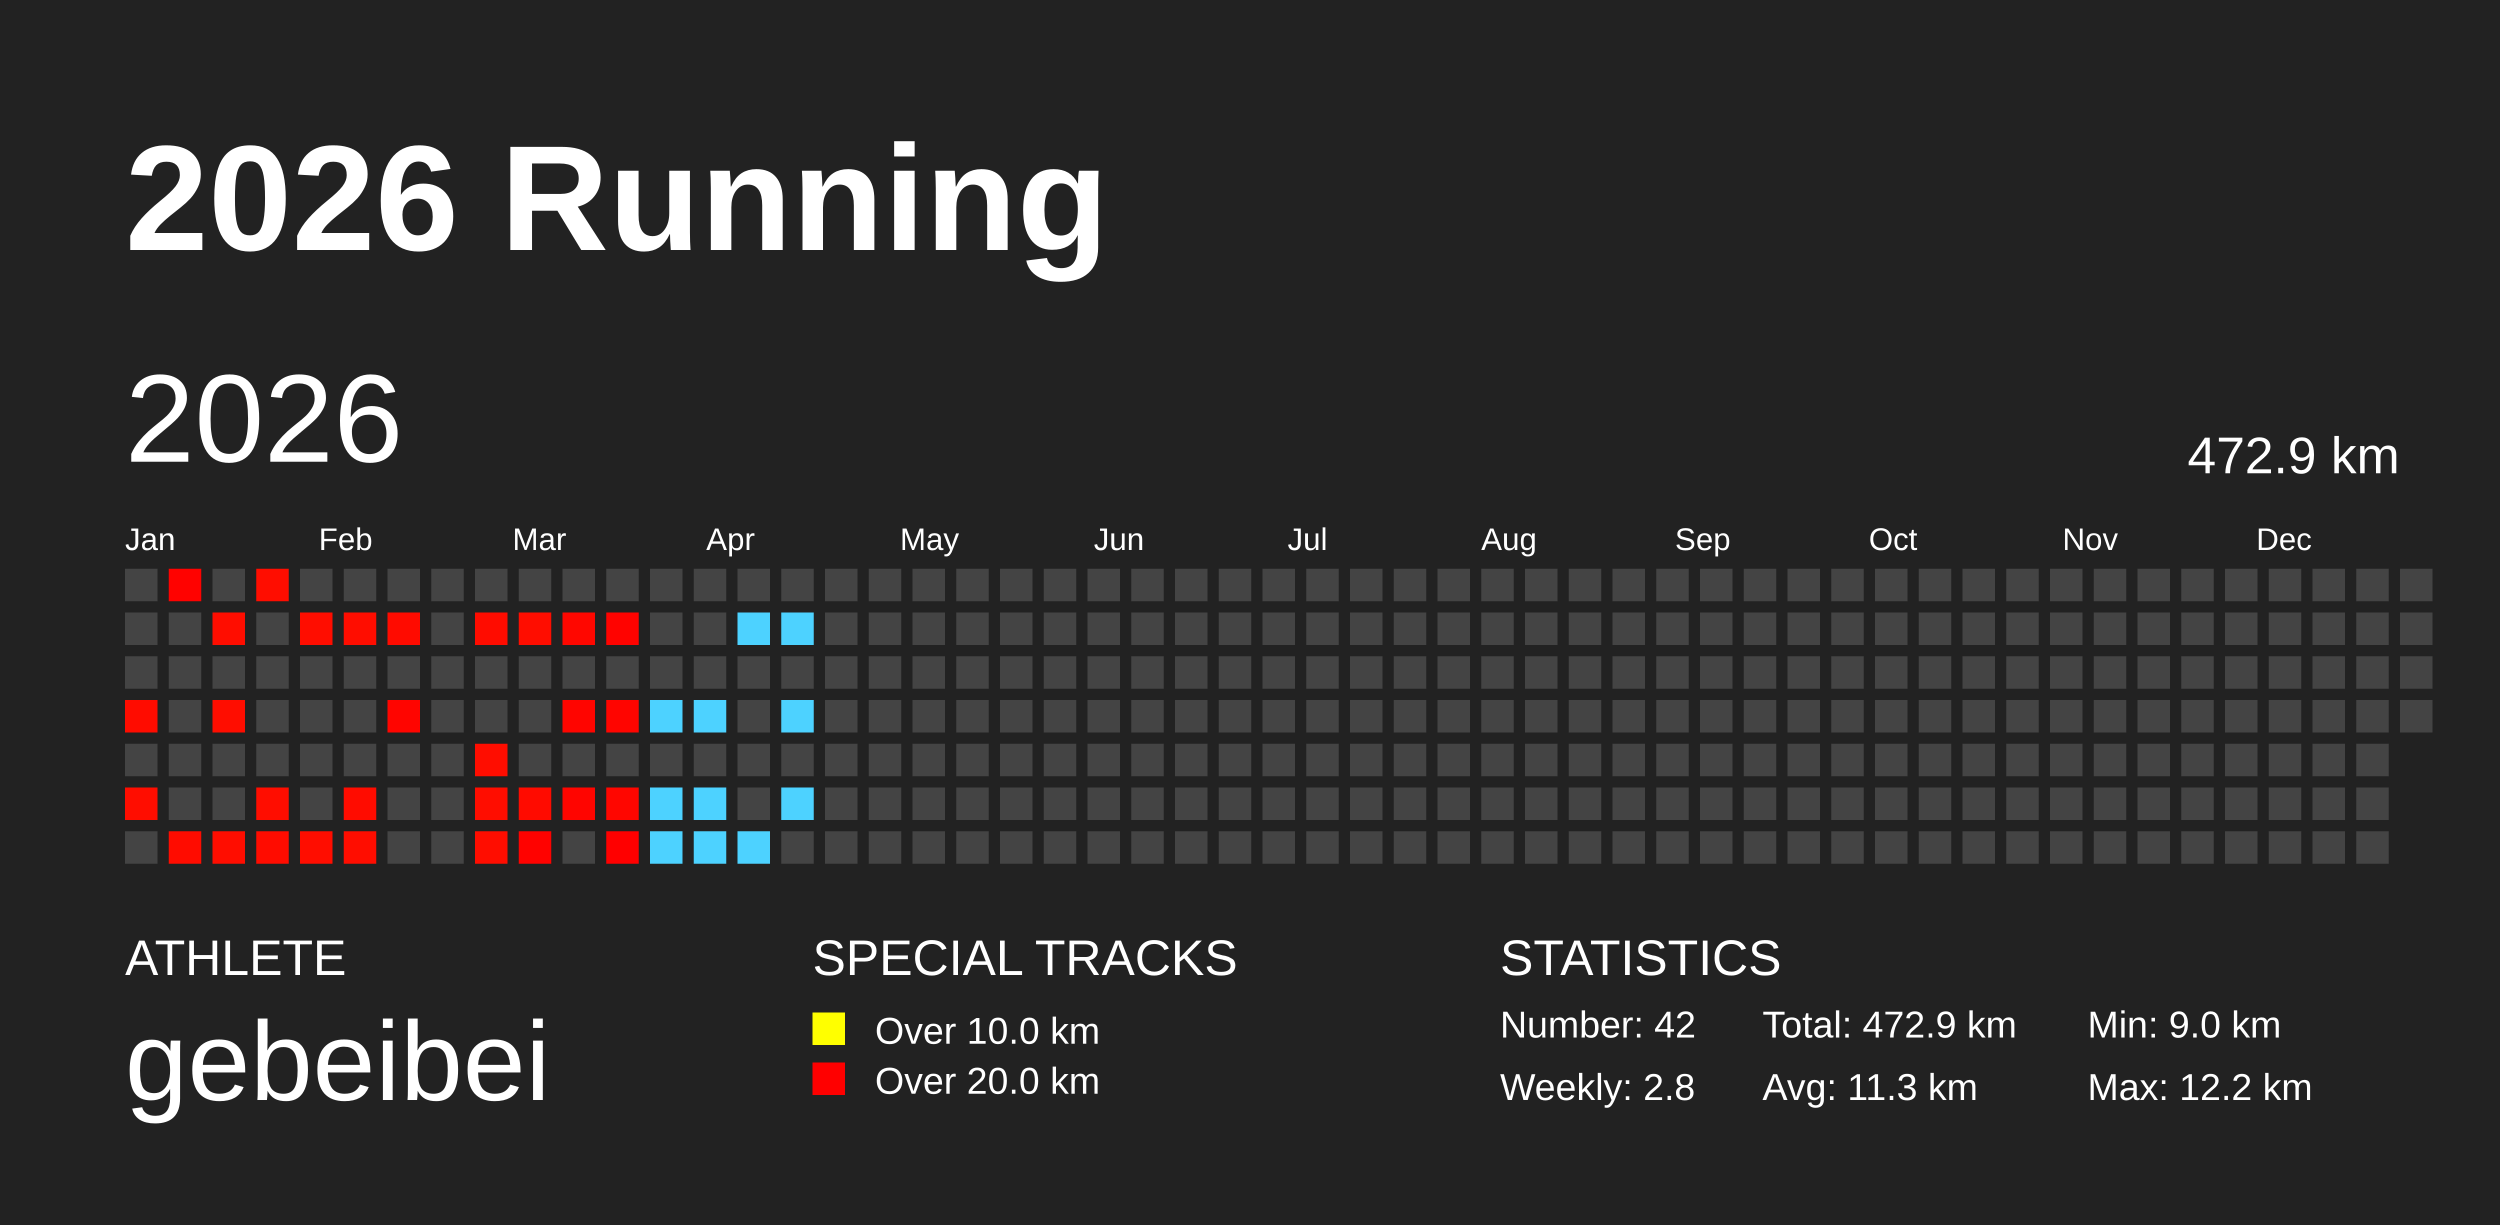
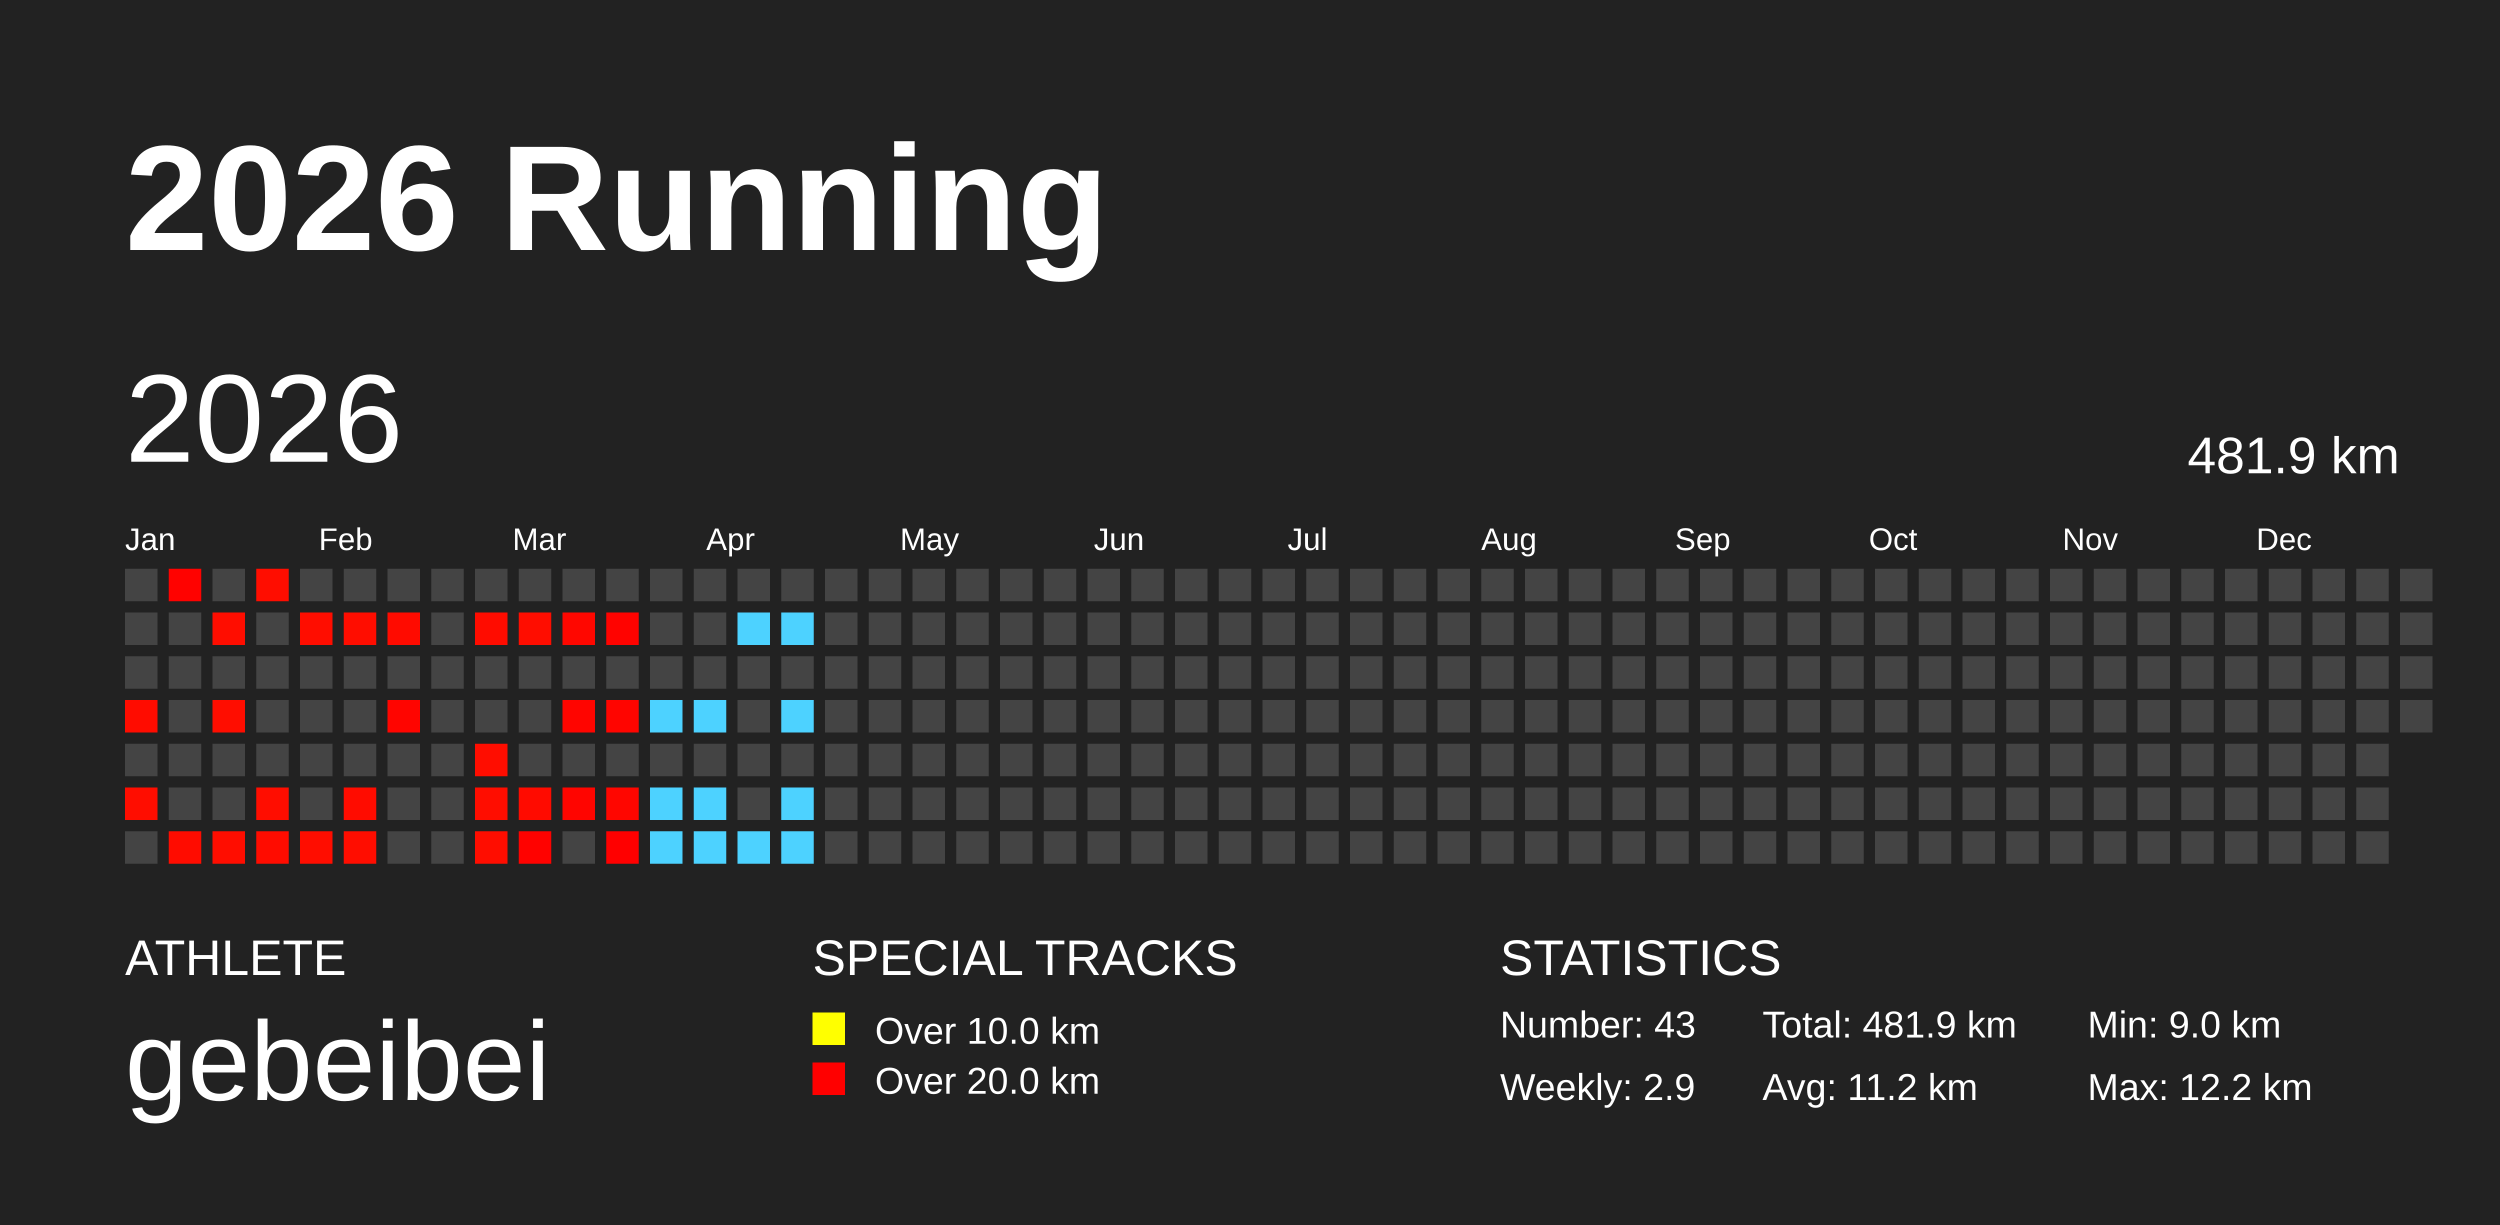
<svg xmlns="http://www.w3.org/2000/svg" baseProfile="full" height="98mm" version="1.1" viewBox="0,0,200,98" width="200mm">
  <defs />
  <rect fill="#222222" height="98" width="200" x="0" y="0" />
  <text fill="#FFFFFF" style="font-size:12px; font-family:Arial; font-weight:bold;" x="10" y="20">2026 Running</text>
  <text fill="#FFFFFF" style="font-size:4px; font-family:Arial" x="10" y="78">ATHLETE</text>
  <text fill="#FFFFFF" style="font-size:9px; font-family:Arial" x="10" y="88">gebeibei</text>
  <text fill="#FFFFFF" style="font-size:4px; font-family:Arial" x="65" y="78">SPECIAL TRACKS</text>
  <rect fill="yellow" height="2.6" width="2.6" x="65" y="81" />
  <text fill="#FFFFFF" style="font-size:3px; font-family:Arial" x="70" y="83.5">Over 10.0 km</text>
  <rect fill="red" height="2.6" width="2.6" x="65" y="85" />
  <text fill="#FFFFFF" style="font-size:3px; font-family:Arial" x="70" y="87.5">Over 20.0 km</text>
  <text fill="#FFFFFF" style="font-size:4px; font-family:Arial" x="120" y="78">STATISTICS</text>
-   <text fill="#FFFFFF" style="font-size:3px; font-family:Arial" x="120" y="83">Number: 42</text>
-   <text fill="#FFFFFF" style="font-size:3px; font-family:Arial" x="120" y="88">Weekly: 2.8</text>
-   <text fill="#FFFFFF" style="font-size:3px; font-family:Arial" x="141" y="83">Total: 472.9 km</text>
-   <text fill="#FFFFFF" style="font-size:3px; font-family:Arial" x="141" y="88">Avg: 11.3 km</text>
+   <text fill="#FFFFFF" style="font-size:3px; font-family:Arial" x="120" y="83">Number: 43</text>
+   <text fill="#FFFFFF" style="font-size:3px; font-family:Arial" x="120" y="88">Weekly: 2.9</text>
+   <text fill="#FFFFFF" style="font-size:3px; font-family:Arial" x="141" y="83">Total: 481.9 km</text>
+   <text fill="#FFFFFF" style="font-size:3px; font-family:Arial" x="141" y="88">Avg: 11.2 km</text>
  <text fill="#FFFFFF" style="font-size:3px; font-family:Arial" x="167" y="83">Min: 9.0 km</text>
  <text fill="#FFFFFF" style="font-size:3px; font-family:Arial" x="167" y="88">Max: 12.2 km</text>
  <text dominant-baseline="hanging" fill="#FFFFFF" style="font-size:10.0px; font-family:Arial;" x="10" y="30">2026</text>
-   <text dominant-baseline="hanging" fill="#FFFFFF" style="font-size:4.125px; font-family:Arial;" x="175" y="35">472.9 km</text>
+   <text dominant-baseline="hanging" fill="#FFFFFF" style="font-size:4.125px; font-family:Arial;" x="175" y="35">481.9 km</text>
  <text fill="#FFFFFF" style="font-size:2.5px; font-family:Arial" x="10.0" y="44">Jan</text>
  <text fill="#FFFFFF" style="font-size:2.5px; font-family:Arial" x="25.5" y="44">Feb</text>
  <text fill="#FFFFFF" style="font-size:2.5px; font-family:Arial" x="41.0" y="44">Mar</text>
  <text fill="#FFFFFF" style="font-size:2.5px; font-family:Arial" x="56.5" y="44">Apr</text>
  <text fill="#FFFFFF" style="font-size:2.5px; font-family:Arial" x="72.0" y="44">May</text>
  <text fill="#FFFFFF" style="font-size:2.5px; font-family:Arial" x="87.5" y="44">Jun</text>
  <text fill="#FFFFFF" style="font-size:2.5px; font-family:Arial" x="103.0" y="44">Jul</text>
  <text fill="#FFFFFF" style="font-size:2.5px; font-family:Arial" x="118.5" y="44">Aug</text>
  <text fill="#FFFFFF" style="font-size:2.5px; font-family:Arial" x="134.0" y="44">Sep</text>
  <text fill="#FFFFFF" style="font-size:2.5px; font-family:Arial" x="149.5" y="44">Oct</text>
  <text fill="#FFFFFF" style="font-size:2.5px; font-family:Arial" x="165.0" y="44">Nov</text>
  <text fill="#FFFFFF" style="font-size:2.5px; font-family:Arial" x="180.5" y="44">Dec</text>
  <rect fill="#444444" height="2.6" width="2.6" x="10.0" y="45.5" />
  <rect fill="#444444" height="2.6" width="2.6" x="10.0" y="49.0" />
  <rect fill="#444444" height="2.6" width="2.6" x="10.0" y="52.5" />
  <rect fill="#ff0c00" height="2.6" width="2.6" x="10.0" y="56.0" />
  <rect fill="#444444" height="2.6" width="2.6" x="10.0" y="59.5" />
  <rect fill="#ff0d00" height="2.6" width="2.6" x="10.0" y="63.0" />
  <rect fill="#444444" height="2.6" width="2.6" x="10.0" y="66.5" />
  <rect fill="#ff0200" height="2.6" width="2.6" x="13.5" y="45.5" />
  <rect fill="#444444" height="2.6" width="2.6" x="13.5" y="49.0" />
  <rect fill="#444444" height="2.6" width="2.6" x="13.5" y="52.5" />
  <rect fill="#444444" height="2.6" width="2.6" x="13.5" y="56.0" />
  <rect fill="#444444" height="2.6" width="2.6" x="13.5" y="59.5" />
  <rect fill="#444444" height="2.6" width="2.6" x="13.5" y="63.0" />
  <rect fill="#ff0c00" height="2.6" width="2.6" x="13.5" y="66.5" />
  <rect fill="#444444" height="2.6" width="2.6" x="17.0" y="45.5" />
  <rect fill="#ff0d00" height="2.6" width="2.6" x="17.0" y="49.0" />
  <rect fill="#444444" height="2.6" width="2.6" x="17.0" y="52.5" />
  <rect fill="#ff0d00" height="2.6" width="2.6" x="17.0" y="56.0" />
  <rect fill="#444444" height="2.6" width="2.6" x="17.0" y="59.5" />
  <rect fill="#444444" height="2.6" width="2.6" x="17.0" y="63.0" />
  <rect fill="#ff0d00" height="2.6" width="2.6" x="17.0" y="66.5" />
  <rect fill="#ff0d00" height="2.6" width="2.6" x="20.5" y="45.5" />
  <rect fill="#444444" height="2.6" width="2.6" x="20.5" y="49.0" />
  <rect fill="#444444" height="2.6" width="2.6" x="20.5" y="52.5" />
  <rect fill="#444444" height="2.6" width="2.6" x="20.5" y="56.0" />
  <rect fill="#444444" height="2.6" width="2.6" x="20.5" y="59.5" />
  <rect fill="#ff0d00" height="2.6" width="2.6" x="20.5" y="63.0" />
  <rect fill="#ff0c00" height="2.6" width="2.6" x="20.5" y="66.5" />
  <rect fill="#444444" height="2.6" width="2.6" x="24.0" y="45.5" />
  <rect fill="#ff0d00" height="2.6" width="2.6" x="24.0" y="49.0" />
  <rect fill="#444444" height="2.6" width="2.6" x="24.0" y="52.5" />
  <rect fill="#444444" height="2.6" width="2.6" x="24.0" y="56.0" />
  <rect fill="#444444" height="2.6" width="2.6" x="24.0" y="59.5" />
  <rect fill="#444444" height="2.6" width="2.6" x="24.0" y="63.0" />
  <rect fill="#ff0d00" height="2.6" width="2.6" x="24.0" y="66.5" />
  <rect fill="#444444" height="2.6" width="2.6" x="27.5" y="45.5" />
  <rect fill="#ff0d00" height="2.6" width="2.6" x="27.5" y="49.0" />
  <rect fill="#444444" height="2.6" width="2.6" x="27.5" y="52.5" />
  <rect fill="#444444" height="2.6" width="2.6" x="27.5" y="56.0" />
  <rect fill="#444444" height="2.6" width="2.6" x="27.5" y="59.5" />
  <rect fill="#ff0c00" height="2.6" width="2.6" x="27.5" y="63.0" />
  <rect fill="#ff0d00" height="2.6" width="2.6" x="27.5" y="66.5" />
  <rect fill="#444444" height="2.6" width="2.6" x="31.0" y="45.5" />
  <rect fill="#ff0b00" height="2.6" width="2.6" x="31.0" y="49.0" />
  <rect fill="#444444" height="2.6" width="2.6" x="31.0" y="52.5" />
  <rect fill="#ff0500" height="2.6" width="2.6" x="31.0" y="56.0" />
  <rect fill="#444444" height="2.6" width="2.6" x="31.0" y="59.5" />
  <rect fill="#444444" height="2.6" width="2.6" x="31.0" y="63.0" />
  <rect fill="#444444" height="2.6" width="2.6" x="31.0" y="66.5" />
  <rect fill="#444444" height="2.6" width="2.6" x="34.5" y="45.5" />
  <rect fill="#444444" height="2.6" width="2.6" x="34.5" y="49.0" />
  <rect fill="#444444" height="2.6" width="2.6" x="34.5" y="52.5" />
  <rect fill="#444444" height="2.6" width="2.6" x="34.5" y="56.0" />
  <rect fill="#444444" height="2.6" width="2.6" x="34.5" y="59.5" />
  <rect fill="#444444" height="2.6" width="2.6" x="34.5" y="63.0" />
  <rect fill="#444444" height="2.6" width="2.6" x="34.5" y="66.5" />
  <rect fill="#444444" height="2.6" width="2.6" x="38.0" y="45.5" />
  <rect fill="#ff0c00" height="2.6" width="2.6" x="38.0" y="49.0" />
  <rect fill="#444444" height="2.6" width="2.6" x="38.0" y="52.5" />
  <rect fill="#444444" height="2.6" width="2.6" x="38.0" y="56.0" />
  <rect fill="#ff0d00" height="2.6" width="2.6" x="38.0" y="59.5" />
  <rect fill="#ff0d00" height="2.6" width="2.6" x="38.0" y="63.0" />
  <rect fill="#ff0d00" height="2.6" width="2.6" x="38.0" y="66.5" />
  <rect fill="#444444" height="2.6" width="2.6" x="41.5" y="45.5" />
  <rect fill="#ff0d00" height="2.6" width="2.6" x="41.5" y="49.0" />
  <rect fill="#444444" height="2.6" width="2.6" x="41.5" y="52.5" />
  <rect fill="#444444" height="2.6" width="2.6" x="41.5" y="56.0" />
  <rect fill="#444444" height="2.6" width="2.6" x="41.5" y="59.5" />
  <rect fill="#ff0b00" height="2.6" width="2.6" x="41.5" y="63.0" />
  <rect fill="#ff0200" height="2.6" width="2.6" x="41.5" y="66.5" />
  <rect fill="#444444" height="2.6" width="2.6" x="45.0" y="45.5" />
  <rect fill="#ff0700" height="2.6" width="2.6" x="45.0" y="49.0" />
  <rect fill="#444444" height="2.6" width="2.6" x="45.0" y="52.5" />
  <rect fill="#ff0500" height="2.6" width="2.6" x="45.0" y="56.0" />
  <rect fill="#444444" height="2.6" width="2.6" x="45.0" y="59.5" />
  <rect fill="#ff0500" height="2.6" width="2.6" x="45.0" y="63.0" />
  <rect fill="#444444" height="2.6" width="2.6" x="45.0" y="66.5" />
  <rect fill="#444444" height="2.6" width="2.6" x="48.5" y="45.5" />
  <rect fill="#ff0300" height="2.6" width="2.6" x="48.5" y="49.0" />
  <rect fill="#444444" height="2.6" width="2.6" x="48.5" y="52.5" />
  <rect fill="#ff0500" height="2.6" width="2.6" x="48.5" y="56.0" />
  <rect fill="#444444" height="2.6" width="2.6" x="48.5" y="59.5" />
  <rect fill="#ff0600" height="2.6" width="2.6" x="48.5" y="63.0" />
  <rect fill="#ff0000" height="2.6" width="2.6" x="48.5" y="66.5" />
  <rect fill="#444444" height="2.6" width="2.6" x="52.0" y="45.5" />
  <rect fill="#444444" height="2.6" width="2.6" x="52.0" y="49.0" />
  <rect fill="#444444" height="2.6" width="2.6" x="52.0" y="52.5" />
  <rect fill="#4dd2ff" height="2.6" width="2.6" x="52.0" y="56.0" />
  <rect fill="#444444" height="2.6" width="2.6" x="52.0" y="59.5" />
  <rect fill="#4dd2ff" height="2.6" width="2.6" x="52.0" y="63.0" />
  <rect fill="#4dd2ff" height="2.6" width="2.6" x="52.0" y="66.5" />
  <rect fill="#444444" height="2.6" width="2.6" x="55.5" y="45.5" />
  <rect fill="#444444" height="2.6" width="2.6" x="55.5" y="49.0" />
  <rect fill="#444444" height="2.6" width="2.6" x="55.5" y="52.5" />
  <rect fill="#4dd2ff" height="2.6" width="2.6" x="55.5" y="56.0" />
  <rect fill="#444444" height="2.6" width="2.6" x="55.5" y="59.5" />
  <rect fill="#4dd2ff" height="2.6" width="2.6" x="55.5" y="63.0" />
  <rect fill="#4dd2ff" height="2.6" width="2.6" x="55.5" y="66.5" />
  <rect fill="#444444" height="2.6" width="2.6" x="59.0" y="45.5" />
  <rect fill="#4dd2ff" height="2.6" width="2.6" x="59.0" y="49.0" />
  <rect fill="#444444" height="2.6" width="2.6" x="59.0" y="52.5" />
  <rect fill="#444444" height="2.6" width="2.6" x="59.0" y="56.0" />
  <rect fill="#444444" height="2.6" width="2.6" x="59.0" y="59.5" />
  <rect fill="#444444" height="2.6" width="2.6" x="59.0" y="63.0" />
  <rect fill="#4dd2ff" height="2.6" width="2.6" x="59.0" y="66.5" />
  <rect fill="#444444" height="2.6" width="2.6" x="62.5" y="45.5" />
  <rect fill="#4dd2ff" height="2.6" width="2.6" x="62.5" y="49.0" />
  <rect fill="#444444" height="2.6" width="2.6" x="62.5" y="52.5" />
  <rect fill="#4dd2ff" height="2.6" width="2.6" x="62.5" y="56.0" />
  <rect fill="#444444" height="2.6" width="2.6" x="62.5" y="59.5" />
  <rect fill="#4dd2ff" height="2.6" width="2.6" x="62.5" y="63.0" />
-   <rect fill="#444444" height="2.6" width="2.6" x="62.5" y="66.5" />
+   <rect fill="#4dd2ff" height="2.6" width="2.6" x="62.5" y="66.5" />
  <rect fill="#444444" height="2.6" width="2.6" x="66.0" y="45.5" />
  <rect fill="#444444" height="2.6" width="2.6" x="66.0" y="49.0" />
  <rect fill="#444444" height="2.6" width="2.6" x="66.0" y="52.5" />
  <rect fill="#444444" height="2.6" width="2.6" x="66.0" y="56.0" />
  <rect fill="#444444" height="2.6" width="2.6" x="66.0" y="59.5" />
  <rect fill="#444444" height="2.6" width="2.6" x="66.0" y="63.0" />
  <rect fill="#444444" height="2.6" width="2.6" x="66.0" y="66.5" />
  <rect fill="#444444" height="2.6" width="2.6" x="69.5" y="45.5" />
  <rect fill="#444444" height="2.6" width="2.6" x="69.5" y="49.0" />
  <rect fill="#444444" height="2.6" width="2.6" x="69.5" y="52.5" />
  <rect fill="#444444" height="2.6" width="2.6" x="69.5" y="56.0" />
  <rect fill="#444444" height="2.6" width="2.6" x="69.5" y="59.5" />
  <rect fill="#444444" height="2.6" width="2.6" x="69.5" y="63.0" />
  <rect fill="#444444" height="2.6" width="2.6" x="69.5" y="66.5" />
  <rect fill="#444444" height="2.6" width="2.6" x="73.0" y="45.5" />
  <rect fill="#444444" height="2.6" width="2.6" x="73.0" y="49.0" />
  <rect fill="#444444" height="2.6" width="2.6" x="73.0" y="52.5" />
  <rect fill="#444444" height="2.6" width="2.6" x="73.0" y="56.0" />
  <rect fill="#444444" height="2.6" width="2.6" x="73.0" y="59.5" />
  <rect fill="#444444" height="2.6" width="2.6" x="73.0" y="63.0" />
  <rect fill="#444444" height="2.6" width="2.6" x="73.0" y="66.5" />
  <rect fill="#444444" height="2.6" width="2.6" x="76.5" y="45.5" />
  <rect fill="#444444" height="2.6" width="2.6" x="76.5" y="49.0" />
  <rect fill="#444444" height="2.6" width="2.6" x="76.5" y="52.5" />
  <rect fill="#444444" height="2.6" width="2.6" x="76.5" y="56.0" />
  <rect fill="#444444" height="2.6" width="2.6" x="76.5" y="59.5" />
  <rect fill="#444444" height="2.6" width="2.6" x="76.5" y="63.0" />
  <rect fill="#444444" height="2.6" width="2.6" x="76.5" y="66.5" />
  <rect fill="#444444" height="2.6" width="2.6" x="80.0" y="45.5" />
  <rect fill="#444444" height="2.6" width="2.6" x="80.0" y="49.0" />
  <rect fill="#444444" height="2.6" width="2.6" x="80.0" y="52.5" />
  <rect fill="#444444" height="2.6" width="2.6" x="80.0" y="56.0" />
  <rect fill="#444444" height="2.6" width="2.6" x="80.0" y="59.5" />
  <rect fill="#444444" height="2.6" width="2.6" x="80.0" y="63.0" />
  <rect fill="#444444" height="2.6" width="2.6" x="80.0" y="66.5" />
  <rect fill="#444444" height="2.6" width="2.6" x="83.5" y="45.5" />
  <rect fill="#444444" height="2.6" width="2.6" x="83.5" y="49.0" />
  <rect fill="#444444" height="2.6" width="2.6" x="83.5" y="52.5" />
  <rect fill="#444444" height="2.6" width="2.6" x="83.5" y="56.0" />
  <rect fill="#444444" height="2.6" width="2.6" x="83.5" y="59.5" />
  <rect fill="#444444" height="2.6" width="2.6" x="83.5" y="63.0" />
  <rect fill="#444444" height="2.6" width="2.6" x="83.5" y="66.5" />
  <rect fill="#444444" height="2.6" width="2.6" x="87.0" y="45.5" />
  <rect fill="#444444" height="2.6" width="2.6" x="87.0" y="49.0" />
  <rect fill="#444444" height="2.6" width="2.6" x="87.0" y="52.5" />
  <rect fill="#444444" height="2.6" width="2.6" x="87.0" y="56.0" />
  <rect fill="#444444" height="2.6" width="2.6" x="87.0" y="59.5" />
  <rect fill="#444444" height="2.6" width="2.6" x="87.0" y="63.0" />
  <rect fill="#444444" height="2.6" width="2.6" x="87.0" y="66.5" />
  <rect fill="#444444" height="2.6" width="2.6" x="90.5" y="45.5" />
  <rect fill="#444444" height="2.6" width="2.6" x="90.5" y="49.0" />
  <rect fill="#444444" height="2.6" width="2.6" x="90.5" y="52.5" />
  <rect fill="#444444" height="2.6" width="2.6" x="90.5" y="56.0" />
  <rect fill="#444444" height="2.6" width="2.6" x="90.5" y="59.5" />
  <rect fill="#444444" height="2.6" width="2.6" x="90.5" y="63.0" />
  <rect fill="#444444" height="2.6" width="2.6" x="90.5" y="66.5" />
  <rect fill="#444444" height="2.6" width="2.6" x="94.0" y="45.5" />
  <rect fill="#444444" height="2.6" width="2.6" x="94.0" y="49.0" />
  <rect fill="#444444" height="2.6" width="2.6" x="94.0" y="52.5" />
  <rect fill="#444444" height="2.6" width="2.6" x="94.0" y="56.0" />
  <rect fill="#444444" height="2.6" width="2.6" x="94.0" y="59.5" />
  <rect fill="#444444" height="2.6" width="2.6" x="94.0" y="63.0" />
  <rect fill="#444444" height="2.6" width="2.6" x="94.0" y="66.5" />
  <rect fill="#444444" height="2.6" width="2.6" x="97.5" y="45.5" />
  <rect fill="#444444" height="2.6" width="2.6" x="97.5" y="49.0" />
  <rect fill="#444444" height="2.6" width="2.6" x="97.5" y="52.5" />
  <rect fill="#444444" height="2.6" width="2.6" x="97.5" y="56.0" />
  <rect fill="#444444" height="2.6" width="2.6" x="97.5" y="59.5" />
  <rect fill="#444444" height="2.6" width="2.6" x="97.5" y="63.0" />
  <rect fill="#444444" height="2.6" width="2.6" x="97.5" y="66.5" />
  <rect fill="#444444" height="2.6" width="2.6" x="101.0" y="45.5" />
  <rect fill="#444444" height="2.6" width="2.6" x="101.0" y="49.0" />
  <rect fill="#444444" height="2.6" width="2.6" x="101.0" y="52.5" />
  <rect fill="#444444" height="2.6" width="2.6" x="101.0" y="56.0" />
  <rect fill="#444444" height="2.6" width="2.6" x="101.0" y="59.5" />
  <rect fill="#444444" height="2.6" width="2.6" x="101.0" y="63.0" />
  <rect fill="#444444" height="2.6" width="2.6" x="101.0" y="66.5" />
  <rect fill="#444444" height="2.6" width="2.6" x="104.5" y="45.5" />
  <rect fill="#444444" height="2.6" width="2.6" x="104.5" y="49.0" />
  <rect fill="#444444" height="2.6" width="2.6" x="104.5" y="52.5" />
  <rect fill="#444444" height="2.6" width="2.6" x="104.5" y="56.0" />
  <rect fill="#444444" height="2.6" width="2.6" x="104.5" y="59.5" />
  <rect fill="#444444" height="2.6" width="2.6" x="104.5" y="63.0" />
  <rect fill="#444444" height="2.6" width="2.6" x="104.5" y="66.5" />
  <rect fill="#444444" height="2.6" width="2.6" x="108.0" y="45.5" />
  <rect fill="#444444" height="2.6" width="2.6" x="108.0" y="49.0" />
  <rect fill="#444444" height="2.6" width="2.6" x="108.0" y="52.5" />
  <rect fill="#444444" height="2.6" width="2.6" x="108.0" y="56.0" />
  <rect fill="#444444" height="2.6" width="2.6" x="108.0" y="59.5" />
  <rect fill="#444444" height="2.6" width="2.6" x="108.0" y="63.0" />
  <rect fill="#444444" height="2.6" width="2.6" x="108.0" y="66.5" />
  <rect fill="#444444" height="2.6" width="2.6" x="111.5" y="45.5" />
  <rect fill="#444444" height="2.6" width="2.6" x="111.5" y="49.0" />
  <rect fill="#444444" height="2.6" width="2.6" x="111.5" y="52.5" />
  <rect fill="#444444" height="2.6" width="2.6" x="111.5" y="56.0" />
  <rect fill="#444444" height="2.6" width="2.6" x="111.5" y="59.5" />
  <rect fill="#444444" height="2.6" width="2.6" x="111.5" y="63.0" />
  <rect fill="#444444" height="2.6" width="2.6" x="111.5" y="66.5" />
  <rect fill="#444444" height="2.6" width="2.6" x="115.0" y="45.5" />
  <rect fill="#444444" height="2.6" width="2.6" x="115.0" y="49.0" />
  <rect fill="#444444" height="2.6" width="2.6" x="115.0" y="52.5" />
  <rect fill="#444444" height="2.6" width="2.6" x="115.0" y="56.0" />
  <rect fill="#444444" height="2.6" width="2.6" x="115.0" y="59.5" />
  <rect fill="#444444" height="2.6" width="2.6" x="115.0" y="63.0" />
  <rect fill="#444444" height="2.6" width="2.6" x="115.0" y="66.5" />
  <rect fill="#444444" height="2.6" width="2.6" x="118.5" y="45.5" />
  <rect fill="#444444" height="2.6" width="2.6" x="118.5" y="49.0" />
  <rect fill="#444444" height="2.6" width="2.6" x="118.5" y="52.5" />
  <rect fill="#444444" height="2.6" width="2.6" x="118.5" y="56.0" />
  <rect fill="#444444" height="2.6" width="2.6" x="118.5" y="59.5" />
  <rect fill="#444444" height="2.6" width="2.6" x="118.5" y="63.0" />
  <rect fill="#444444" height="2.6" width="2.6" x="118.5" y="66.5" />
  <rect fill="#444444" height="2.6" width="2.6" x="122.0" y="45.5" />
  <rect fill="#444444" height="2.6" width="2.6" x="122.0" y="49.0" />
  <rect fill="#444444" height="2.6" width="2.6" x="122.0" y="52.5" />
  <rect fill="#444444" height="2.6" width="2.6" x="122.0" y="56.0" />
  <rect fill="#444444" height="2.6" width="2.6" x="122.0" y="59.5" />
  <rect fill="#444444" height="2.6" width="2.6" x="122.0" y="63.0" />
  <rect fill="#444444" height="2.6" width="2.6" x="122.0" y="66.5" />
  <rect fill="#444444" height="2.6" width="2.6" x="125.5" y="45.5" />
  <rect fill="#444444" height="2.6" width="2.6" x="125.5" y="49.0" />
  <rect fill="#444444" height="2.6" width="2.6" x="125.5" y="52.5" />
  <rect fill="#444444" height="2.6" width="2.6" x="125.5" y="56.0" />
  <rect fill="#444444" height="2.6" width="2.6" x="125.5" y="59.5" />
  <rect fill="#444444" height="2.6" width="2.6" x="125.5" y="63.0" />
  <rect fill="#444444" height="2.6" width="2.6" x="125.5" y="66.5" />
  <rect fill="#444444" height="2.6" width="2.6" x="129.0" y="45.5" />
  <rect fill="#444444" height="2.6" width="2.6" x="129.0" y="49.0" />
  <rect fill="#444444" height="2.6" width="2.6" x="129.0" y="52.5" />
  <rect fill="#444444" height="2.6" width="2.6" x="129.0" y="56.0" />
  <rect fill="#444444" height="2.6" width="2.6" x="129.0" y="59.5" />
  <rect fill="#444444" height="2.6" width="2.6" x="129.0" y="63.0" />
  <rect fill="#444444" height="2.6" width="2.6" x="129.0" y="66.5" />
  <rect fill="#444444" height="2.6" width="2.6" x="132.5" y="45.5" />
  <rect fill="#444444" height="2.6" width="2.6" x="132.5" y="49.0" />
  <rect fill="#444444" height="2.6" width="2.6" x="132.5" y="52.5" />
  <rect fill="#444444" height="2.6" width="2.6" x="132.5" y="56.0" />
  <rect fill="#444444" height="2.6" width="2.6" x="132.5" y="59.5" />
  <rect fill="#444444" height="2.6" width="2.6" x="132.5" y="63.0" />
  <rect fill="#444444" height="2.6" width="2.6" x="132.5" y="66.5" />
  <rect fill="#444444" height="2.6" width="2.6" x="136.0" y="45.5" />
  <rect fill="#444444" height="2.6" width="2.6" x="136.0" y="49.0" />
  <rect fill="#444444" height="2.6" width="2.6" x="136.0" y="52.5" />
  <rect fill="#444444" height="2.6" width="2.6" x="136.0" y="56.0" />
  <rect fill="#444444" height="2.6" width="2.6" x="136.0" y="59.5" />
  <rect fill="#444444" height="2.6" width="2.6" x="136.0" y="63.0" />
  <rect fill="#444444" height="2.6" width="2.6" x="136.0" y="66.5" />
  <rect fill="#444444" height="2.6" width="2.6" x="139.5" y="45.5" />
  <rect fill="#444444" height="2.6" width="2.6" x="139.5" y="49.0" />
  <rect fill="#444444" height="2.6" width="2.6" x="139.5" y="52.5" />
  <rect fill="#444444" height="2.6" width="2.6" x="139.5" y="56.0" />
  <rect fill="#444444" height="2.6" width="2.6" x="139.5" y="59.5" />
  <rect fill="#444444" height="2.6" width="2.6" x="139.5" y="63.0" />
  <rect fill="#444444" height="2.6" width="2.6" x="139.5" y="66.5" />
  <rect fill="#444444" height="2.6" width="2.6" x="143.0" y="45.5" />
  <rect fill="#444444" height="2.6" width="2.6" x="143.0" y="49.0" />
  <rect fill="#444444" height="2.6" width="2.6" x="143.0" y="52.5" />
  <rect fill="#444444" height="2.6" width="2.6" x="143.0" y="56.0" />
  <rect fill="#444444" height="2.6" width="2.6" x="143.0" y="59.5" />
  <rect fill="#444444" height="2.6" width="2.6" x="143.0" y="63.0" />
  <rect fill="#444444" height="2.6" width="2.6" x="143.0" y="66.5" />
  <rect fill="#444444" height="2.6" width="2.6" x="146.5" y="45.5" />
  <rect fill="#444444" height="2.6" width="2.6" x="146.5" y="49.0" />
  <rect fill="#444444" height="2.6" width="2.6" x="146.5" y="52.5" />
  <rect fill="#444444" height="2.6" width="2.6" x="146.5" y="56.0" />
  <rect fill="#444444" height="2.6" width="2.6" x="146.5" y="59.5" />
  <rect fill="#444444" height="2.6" width="2.6" x="146.5" y="63.0" />
  <rect fill="#444444" height="2.6" width="2.6" x="146.5" y="66.5" />
  <rect fill="#444444" height="2.6" width="2.6" x="150.0" y="45.5" />
  <rect fill="#444444" height="2.6" width="2.6" x="150.0" y="49.0" />
  <rect fill="#444444" height="2.6" width="2.6" x="150.0" y="52.5" />
  <rect fill="#444444" height="2.6" width="2.6" x="150.0" y="56.0" />
  <rect fill="#444444" height="2.6" width="2.6" x="150.0" y="59.5" />
  <rect fill="#444444" height="2.6" width="2.6" x="150.0" y="63.0" />
  <rect fill="#444444" height="2.6" width="2.6" x="150.0" y="66.5" />
  <rect fill="#444444" height="2.6" width="2.6" x="153.5" y="45.5" />
  <rect fill="#444444" height="2.6" width="2.6" x="153.5" y="49.0" />
  <rect fill="#444444" height="2.6" width="2.6" x="153.5" y="52.5" />
  <rect fill="#444444" height="2.6" width="2.6" x="153.5" y="56.0" />
  <rect fill="#444444" height="2.6" width="2.6" x="153.5" y="59.5" />
  <rect fill="#444444" height="2.6" width="2.6" x="153.5" y="63.0" />
  <rect fill="#444444" height="2.6" width="2.6" x="153.5" y="66.5" />
  <rect fill="#444444" height="2.6" width="2.6" x="157.0" y="45.5" />
  <rect fill="#444444" height="2.6" width="2.6" x="157.0" y="49.0" />
  <rect fill="#444444" height="2.6" width="2.6" x="157.0" y="52.5" />
  <rect fill="#444444" height="2.6" width="2.6" x="157.0" y="56.0" />
  <rect fill="#444444" height="2.6" width="2.6" x="157.0" y="59.5" />
  <rect fill="#444444" height="2.6" width="2.6" x="157.0" y="63.0" />
  <rect fill="#444444" height="2.6" width="2.6" x="157.0" y="66.5" />
  <rect fill="#444444" height="2.6" width="2.6" x="160.5" y="45.5" />
  <rect fill="#444444" height="2.6" width="2.6" x="160.5" y="49.0" />
  <rect fill="#444444" height="2.6" width="2.6" x="160.5" y="52.5" />
  <rect fill="#444444" height="2.6" width="2.6" x="160.5" y="56.0" />
  <rect fill="#444444" height="2.6" width="2.6" x="160.5" y="59.5" />
  <rect fill="#444444" height="2.6" width="2.6" x="160.5" y="63.0" />
  <rect fill="#444444" height="2.6" width="2.6" x="160.5" y="66.5" />
  <rect fill="#444444" height="2.6" width="2.6" x="164.0" y="45.5" />
  <rect fill="#444444" height="2.6" width="2.6" x="164.0" y="49.0" />
  <rect fill="#444444" height="2.6" width="2.6" x="164.0" y="52.5" />
  <rect fill="#444444" height="2.6" width="2.6" x="164.0" y="56.0" />
  <rect fill="#444444" height="2.6" width="2.6" x="164.0" y="59.5" />
  <rect fill="#444444" height="2.6" width="2.6" x="164.0" y="63.0" />
  <rect fill="#444444" height="2.6" width="2.6" x="164.0" y="66.5" />
  <rect fill="#444444" height="2.6" width="2.6" x="167.5" y="45.5" />
  <rect fill="#444444" height="2.6" width="2.6" x="167.5" y="49.0" />
  <rect fill="#444444" height="2.6" width="2.6" x="167.5" y="52.5" />
  <rect fill="#444444" height="2.6" width="2.6" x="167.5" y="56.0" />
  <rect fill="#444444" height="2.6" width="2.6" x="167.5" y="59.5" />
  <rect fill="#444444" height="2.6" width="2.6" x="167.5" y="63.0" />
  <rect fill="#444444" height="2.6" width="2.6" x="167.5" y="66.5" />
  <rect fill="#444444" height="2.6" width="2.6" x="171.0" y="45.5" />
  <rect fill="#444444" height="2.6" width="2.6" x="171.0" y="49.0" />
  <rect fill="#444444" height="2.6" width="2.6" x="171.0" y="52.5" />
  <rect fill="#444444" height="2.6" width="2.6" x="171.0" y="56.0" />
  <rect fill="#444444" height="2.6" width="2.6" x="171.0" y="59.5" />
  <rect fill="#444444" height="2.6" width="2.6" x="171.0" y="63.0" />
  <rect fill="#444444" height="2.6" width="2.6" x="171.0" y="66.5" />
  <rect fill="#444444" height="2.6" width="2.6" x="174.5" y="45.5" />
  <rect fill="#444444" height="2.6" width="2.6" x="174.5" y="49.0" />
  <rect fill="#444444" height="2.6" width="2.6" x="174.5" y="52.5" />
  <rect fill="#444444" height="2.6" width="2.6" x="174.5" y="56.0" />
  <rect fill="#444444" height="2.6" width="2.6" x="174.5" y="59.5" />
  <rect fill="#444444" height="2.6" width="2.6" x="174.5" y="63.0" />
  <rect fill="#444444" height="2.6" width="2.6" x="174.5" y="66.5" />
  <rect fill="#444444" height="2.6" width="2.6" x="178.0" y="45.5" />
  <rect fill="#444444" height="2.6" width="2.6" x="178.0" y="49.0" />
  <rect fill="#444444" height="2.6" width="2.6" x="178.0" y="52.5" />
  <rect fill="#444444" height="2.6" width="2.6" x="178.0" y="56.0" />
  <rect fill="#444444" height="2.6" width="2.6" x="178.0" y="59.5" />
  <rect fill="#444444" height="2.6" width="2.6" x="178.0" y="63.0" />
  <rect fill="#444444" height="2.6" width="2.6" x="178.0" y="66.5" />
  <rect fill="#444444" height="2.6" width="2.6" x="181.5" y="45.5" />
  <rect fill="#444444" height="2.6" width="2.6" x="181.5" y="49.0" />
  <rect fill="#444444" height="2.6" width="2.6" x="181.5" y="52.5" />
  <rect fill="#444444" height="2.6" width="2.6" x="181.5" y="56.0" />
  <rect fill="#444444" height="2.6" width="2.6" x="181.5" y="59.5" />
  <rect fill="#444444" height="2.6" width="2.6" x="181.5" y="63.0" />
  <rect fill="#444444" height="2.6" width="2.6" x="181.5" y="66.5" />
  <rect fill="#444444" height="2.6" width="2.6" x="185.0" y="45.5" />
  <rect fill="#444444" height="2.6" width="2.6" x="185.0" y="49.0" />
  <rect fill="#444444" height="2.6" width="2.6" x="185.0" y="52.5" />
  <rect fill="#444444" height="2.6" width="2.6" x="185.0" y="56.0" />
  <rect fill="#444444" height="2.6" width="2.6" x="185.0" y="59.5" />
  <rect fill="#444444" height="2.6" width="2.6" x="185.0" y="63.0" />
  <rect fill="#444444" height="2.6" width="2.6" x="185.0" y="66.5" />
  <rect fill="#444444" height="2.6" width="2.6" x="188.5" y="45.5" />
  <rect fill="#444444" height="2.6" width="2.6" x="188.5" y="49.0" />
  <rect fill="#444444" height="2.6" width="2.6" x="188.5" y="52.5" />
  <rect fill="#444444" height="2.6" width="2.6" x="188.5" y="56.0" />
  <rect fill="#444444" height="2.6" width="2.6" x="188.5" y="59.5" />
  <rect fill="#444444" height="2.6" width="2.6" x="188.5" y="63.0" />
  <rect fill="#444444" height="2.6" width="2.6" x="188.5" y="66.5" />
  <rect fill="#444444" height="2.6" width="2.6" x="192.0" y="45.5" />
  <rect fill="#444444" height="2.6" width="2.6" x="192.0" y="49.0" />
  <rect fill="#444444" height="2.6" width="2.6" x="192.0" y="52.5" />
  <rect fill="#444444" height="2.6" width="2.6" x="192.0" y="56.0" />
</svg>
